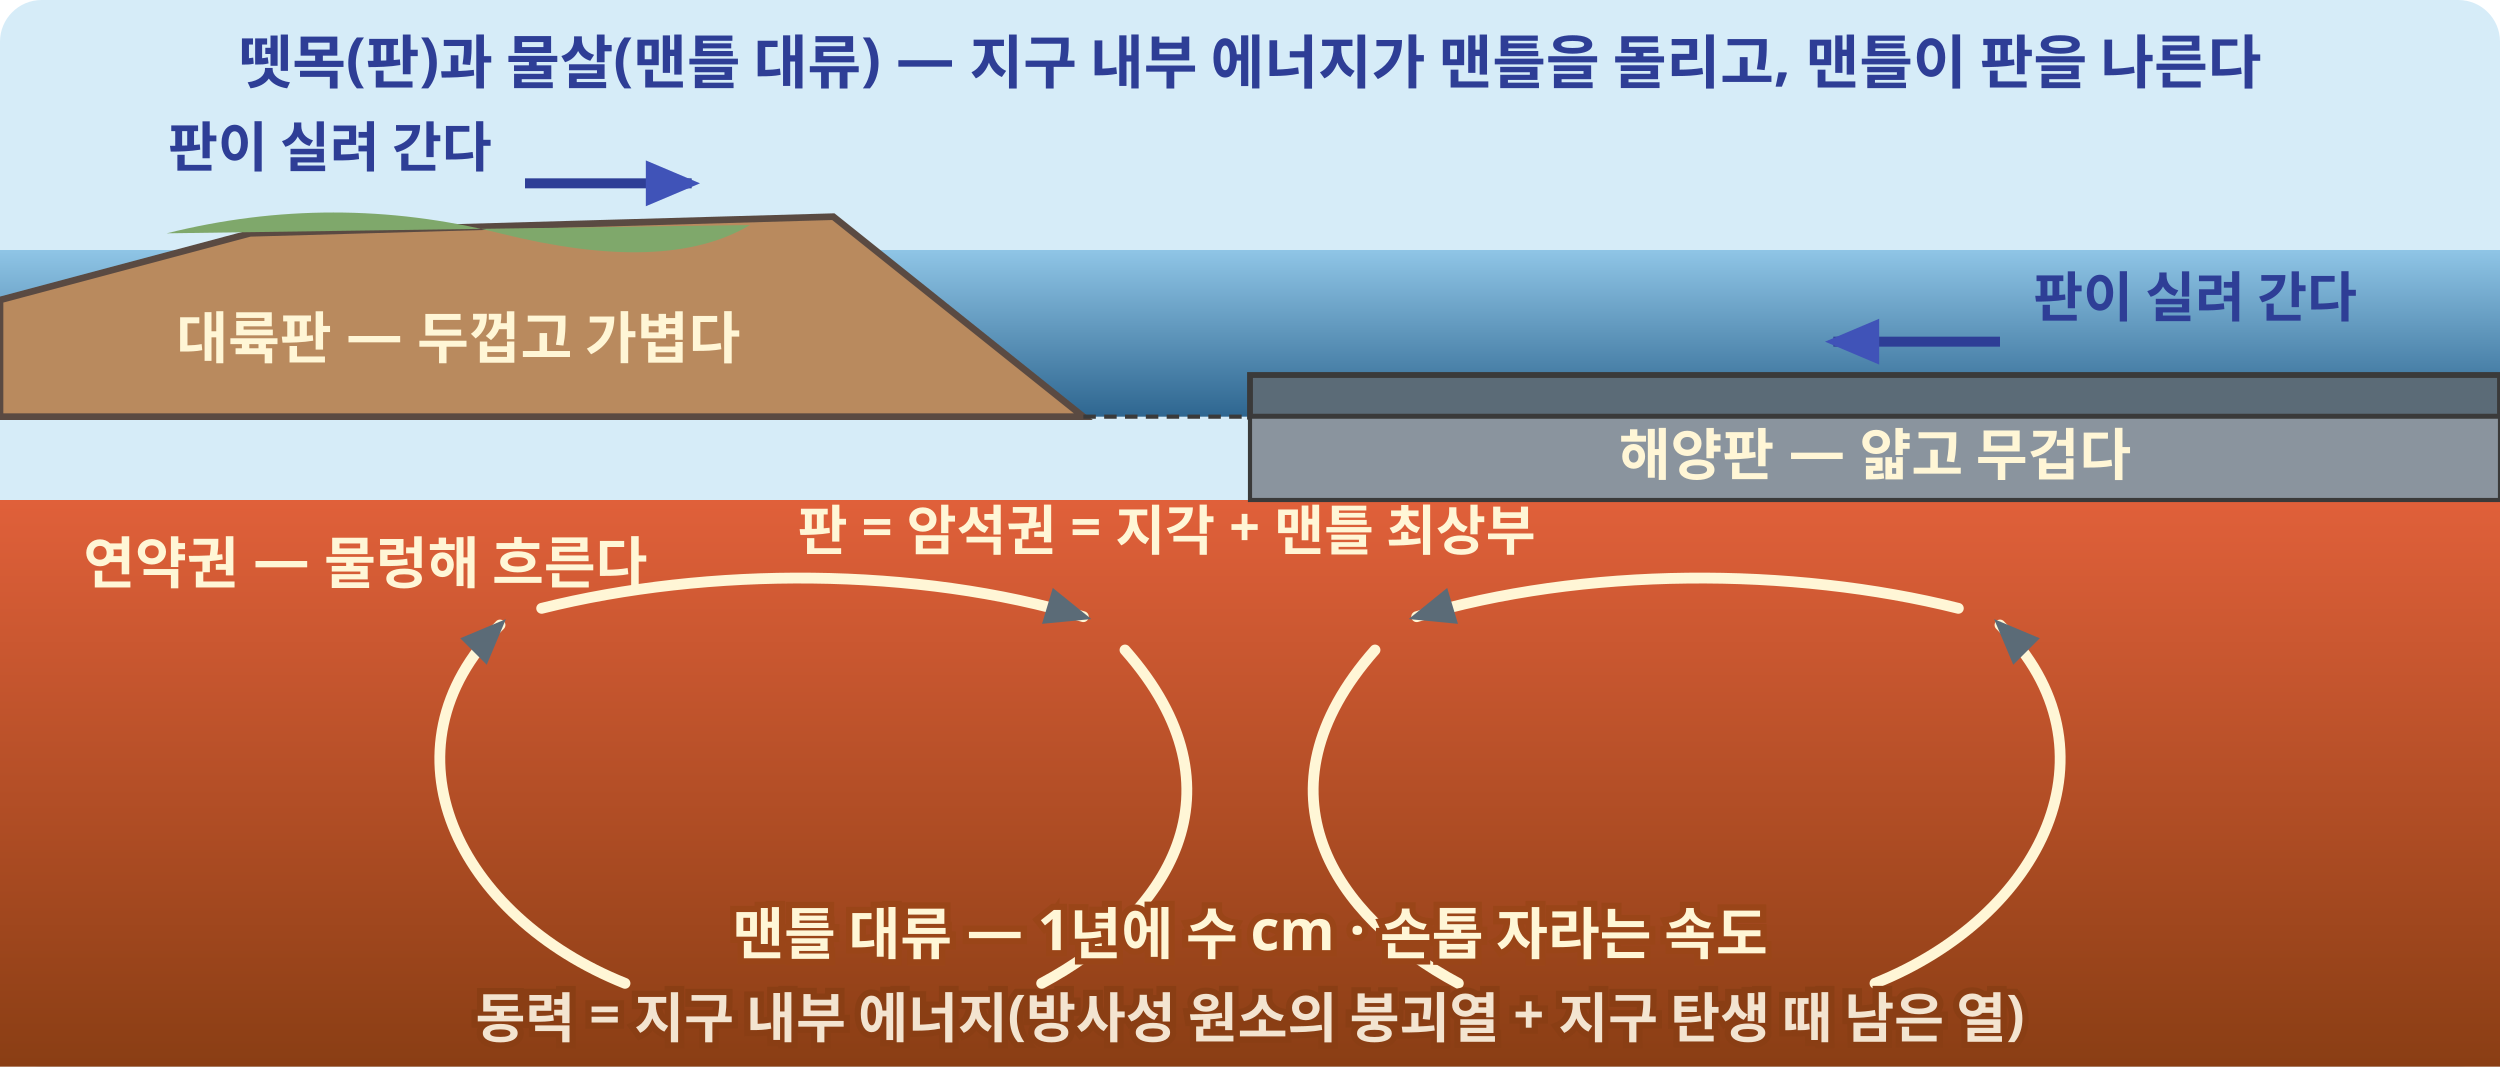
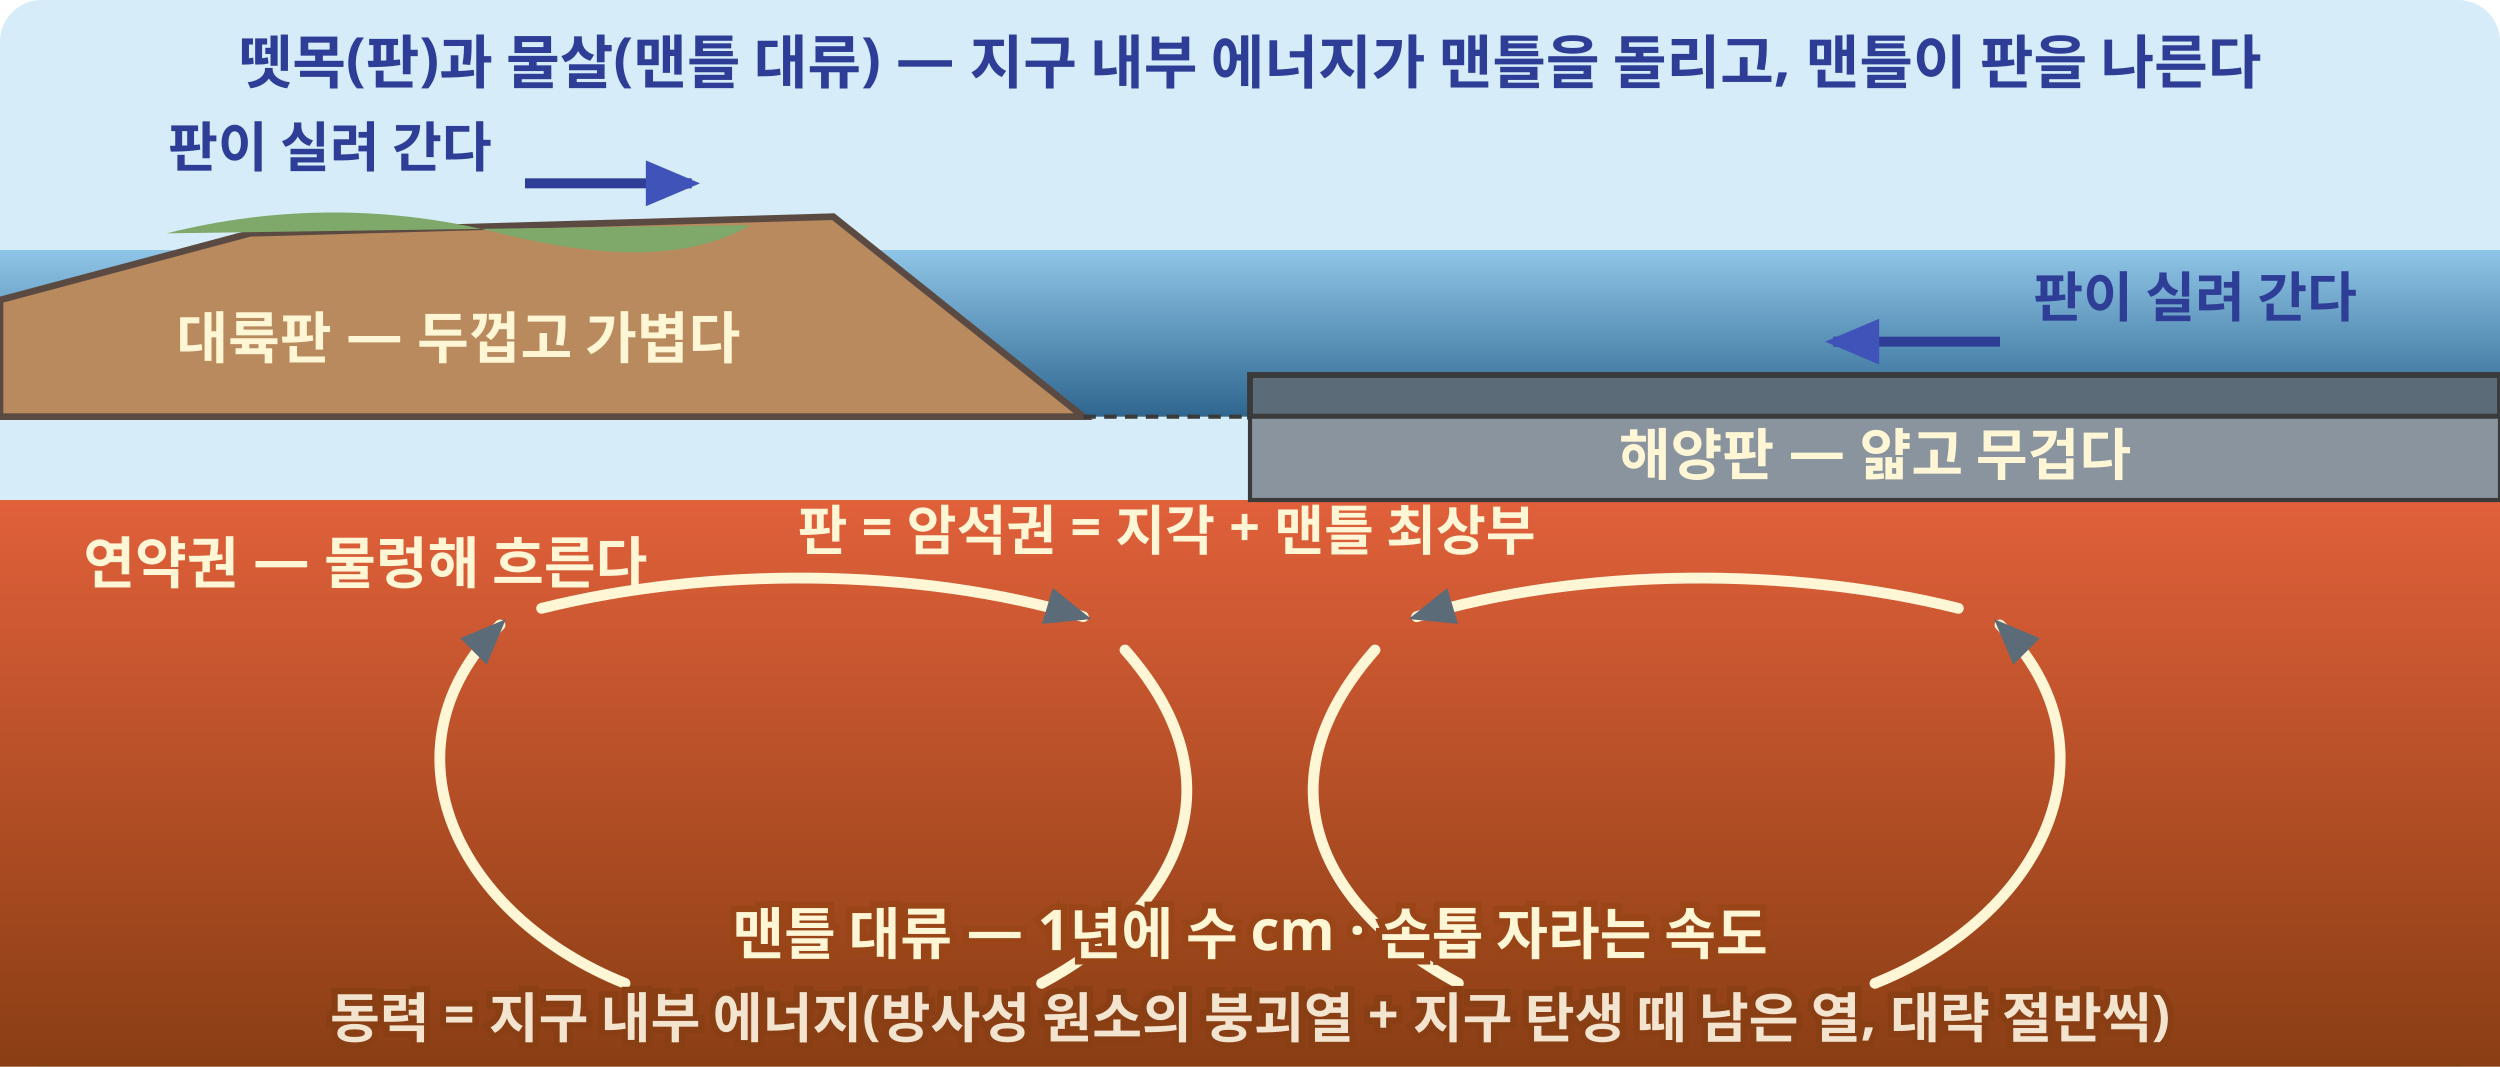
<svg width="600" height="256" viewBox="0 0 600 256" font-family="PC Sans">
  <defs>
    <marker id="arrB-1302-01" markerUnits="userSpaceOnUse" markerWidth="13" markerHeight="11" refX="11" refY="5.5" orient="auto">
      <path d="M0,0 L13,5.5 L0,11 Z" fill="#4053B8" />
    </marker>
    <marker id="axP-1302-01" markerUnits="userSpaceOnUse" markerWidth="11" markerHeight="9" refX="9" refY="4.5" orient="auto">
      <path d="M0,0 L11,4.5 L0,9 Z" fill="#5B6B77" />
    </marker>
  </defs>
  <defs>
    <linearGradient id="x1mantle-1302-01" x1="0" y1="0" x2="0" y2="1">
      <stop offset="0" stop-color="#E0603A" />
      <stop offset="1" stop-color="#8A3E14" />
    </linearGradient>
    <linearGradient id="x1sea-1302-01" x1="0" y1="0" x2="0" y2="1">
      <stop offset="0" stop-color="#8FC5E6" />
      <stop offset="1" stop-color="#2E6690" />
    </linearGradient>
  </defs>
  <rect width="600" height="256" rx="10" fill="#D6ECF8" />
  <text x="300" y="20" text-anchor="middle" font-size="14" font-weight="900" fill="#2E3E96">뗏목(판)과 물살(맨틀 대류) — 지구 내부 에너지가 맨틀을 돌리고, 맨틀이 판을 나른다</text>
  <rect x="0" y="60" width="600" height="40" fill="url(#x1sea-1302-01)" />
  <rect x="0" y="120" width="600" height="136" fill="url(#x1mantle-1302-01)" />
  <g fill="none" stroke="#FFF6D6" stroke-width="2.6" stroke-linecap="round">
    <path d="M150,236 C110,220 90,180 120,150" marker-end="url(#axP-1302-01)" />
    <path d="M130,146 C170,136 220,136 260,148" marker-end="url(#axP-1302-01)" />
    <path d="M270,156 C300,190 280,220 250,236" />
    <path d="M450,236 C490,220 510,180 480,150" marker-end="url(#axP-1302-01)" />
    <path d="M470,146 C430,136 380,136 340,148" marker-end="url(#axP-1302-01)" />
    <path d="M330,156 C300,190 320,220 350,236" />
  </g>
  <text x="300" y="229" text-anchor="middle" font-size="13.5" font-weight="900" fill="#FFF6D6" stroke="#9A4518" stroke-width="3" paint-order="stroke">맨틀 대류 — 1년에 수 cm · 손톱 자라는 속도</text>
-   <text x="300" y="249" text-anchor="middle" font-size="13" font-weight="800" fill="#F3E4D0" stroke="#8A3E14" stroke-width="3" paint-order="stroke">동력 = 지구 내부 에너지(방사성 원소의 붕괴열 + 지구 탄생 때 남은 열)</text>
+   <text x="300" y="249" text-anchor="middle" font-size="13" font-weight="800" fill="#F3E4D0" stroke="#8A3E14" stroke-width="3" paint-order="stroke">동력 = 지구 내부 에너지(방사성 원소의 붕괴열 + 지구 탄생 때 남은 열, 대략 절반씩)</text>
  <text x="20" y="140" font-size="13.5" font-weight="900" fill="#FFF6D6">연약권 — 물렁해 흐른다</text>
  <g>
    <path d="M0,100 L0,72 L60,56 L200,52 L260,100 Z" fill="#B98A5E" stroke="#5A4A42" stroke-width="1.6" />
    <path d="M40,56 q40,-10 80,0 q40,10 60,-2" fill="#7FA86B" />
    <text x="110" y="86" text-anchor="middle" font-size="13.5" font-weight="900" fill="#FFF6D6">대륙판 — 두껍고 가볍다</text>
    <path d="M300,100 L300,90 L600,90 L600,100 Z" fill="#5B6B77" stroke="#3A3A3A" stroke-width="1.4" />
    <path d="M300,120 L300,100 L600,100 L600,120 Z" fill="#8A949E" stroke="#3A3A3A" stroke-width="1" />
    <text x="450" y="114" text-anchor="middle" font-size="13.5" font-weight="900" fill="#FFF6D6">해양판 — 얇고 무겁다</text>
  </g>
  <path d="M260,100 L300,100" stroke="#3A3A3A" stroke-width="1" stroke-dasharray="3 2" />
  <text x="280" y="132" text-anchor="middle" font-size="13" font-weight="800" fill="#FFF6D6">판 = 암석권 = 지각 + 맨틀 최상부</text>
  <g stroke="#2E3E96" stroke-width="2.4" fill="none">
    <path d="M126,44 h40" marker-end="url(#arrB-1302-01)" />
    <path d="M480,82 h-40" marker-end="url(#arrB-1302-01)" />
  </g>
  <text x="118" y="40" text-anchor="end" font-size="13" font-weight="900" fill="#2E3E96">판이 실려 간다</text>
  <text x="488" y="76" font-size="13" font-weight="900" fill="#2E3E96">판이 실려 간다</text>
</svg>
